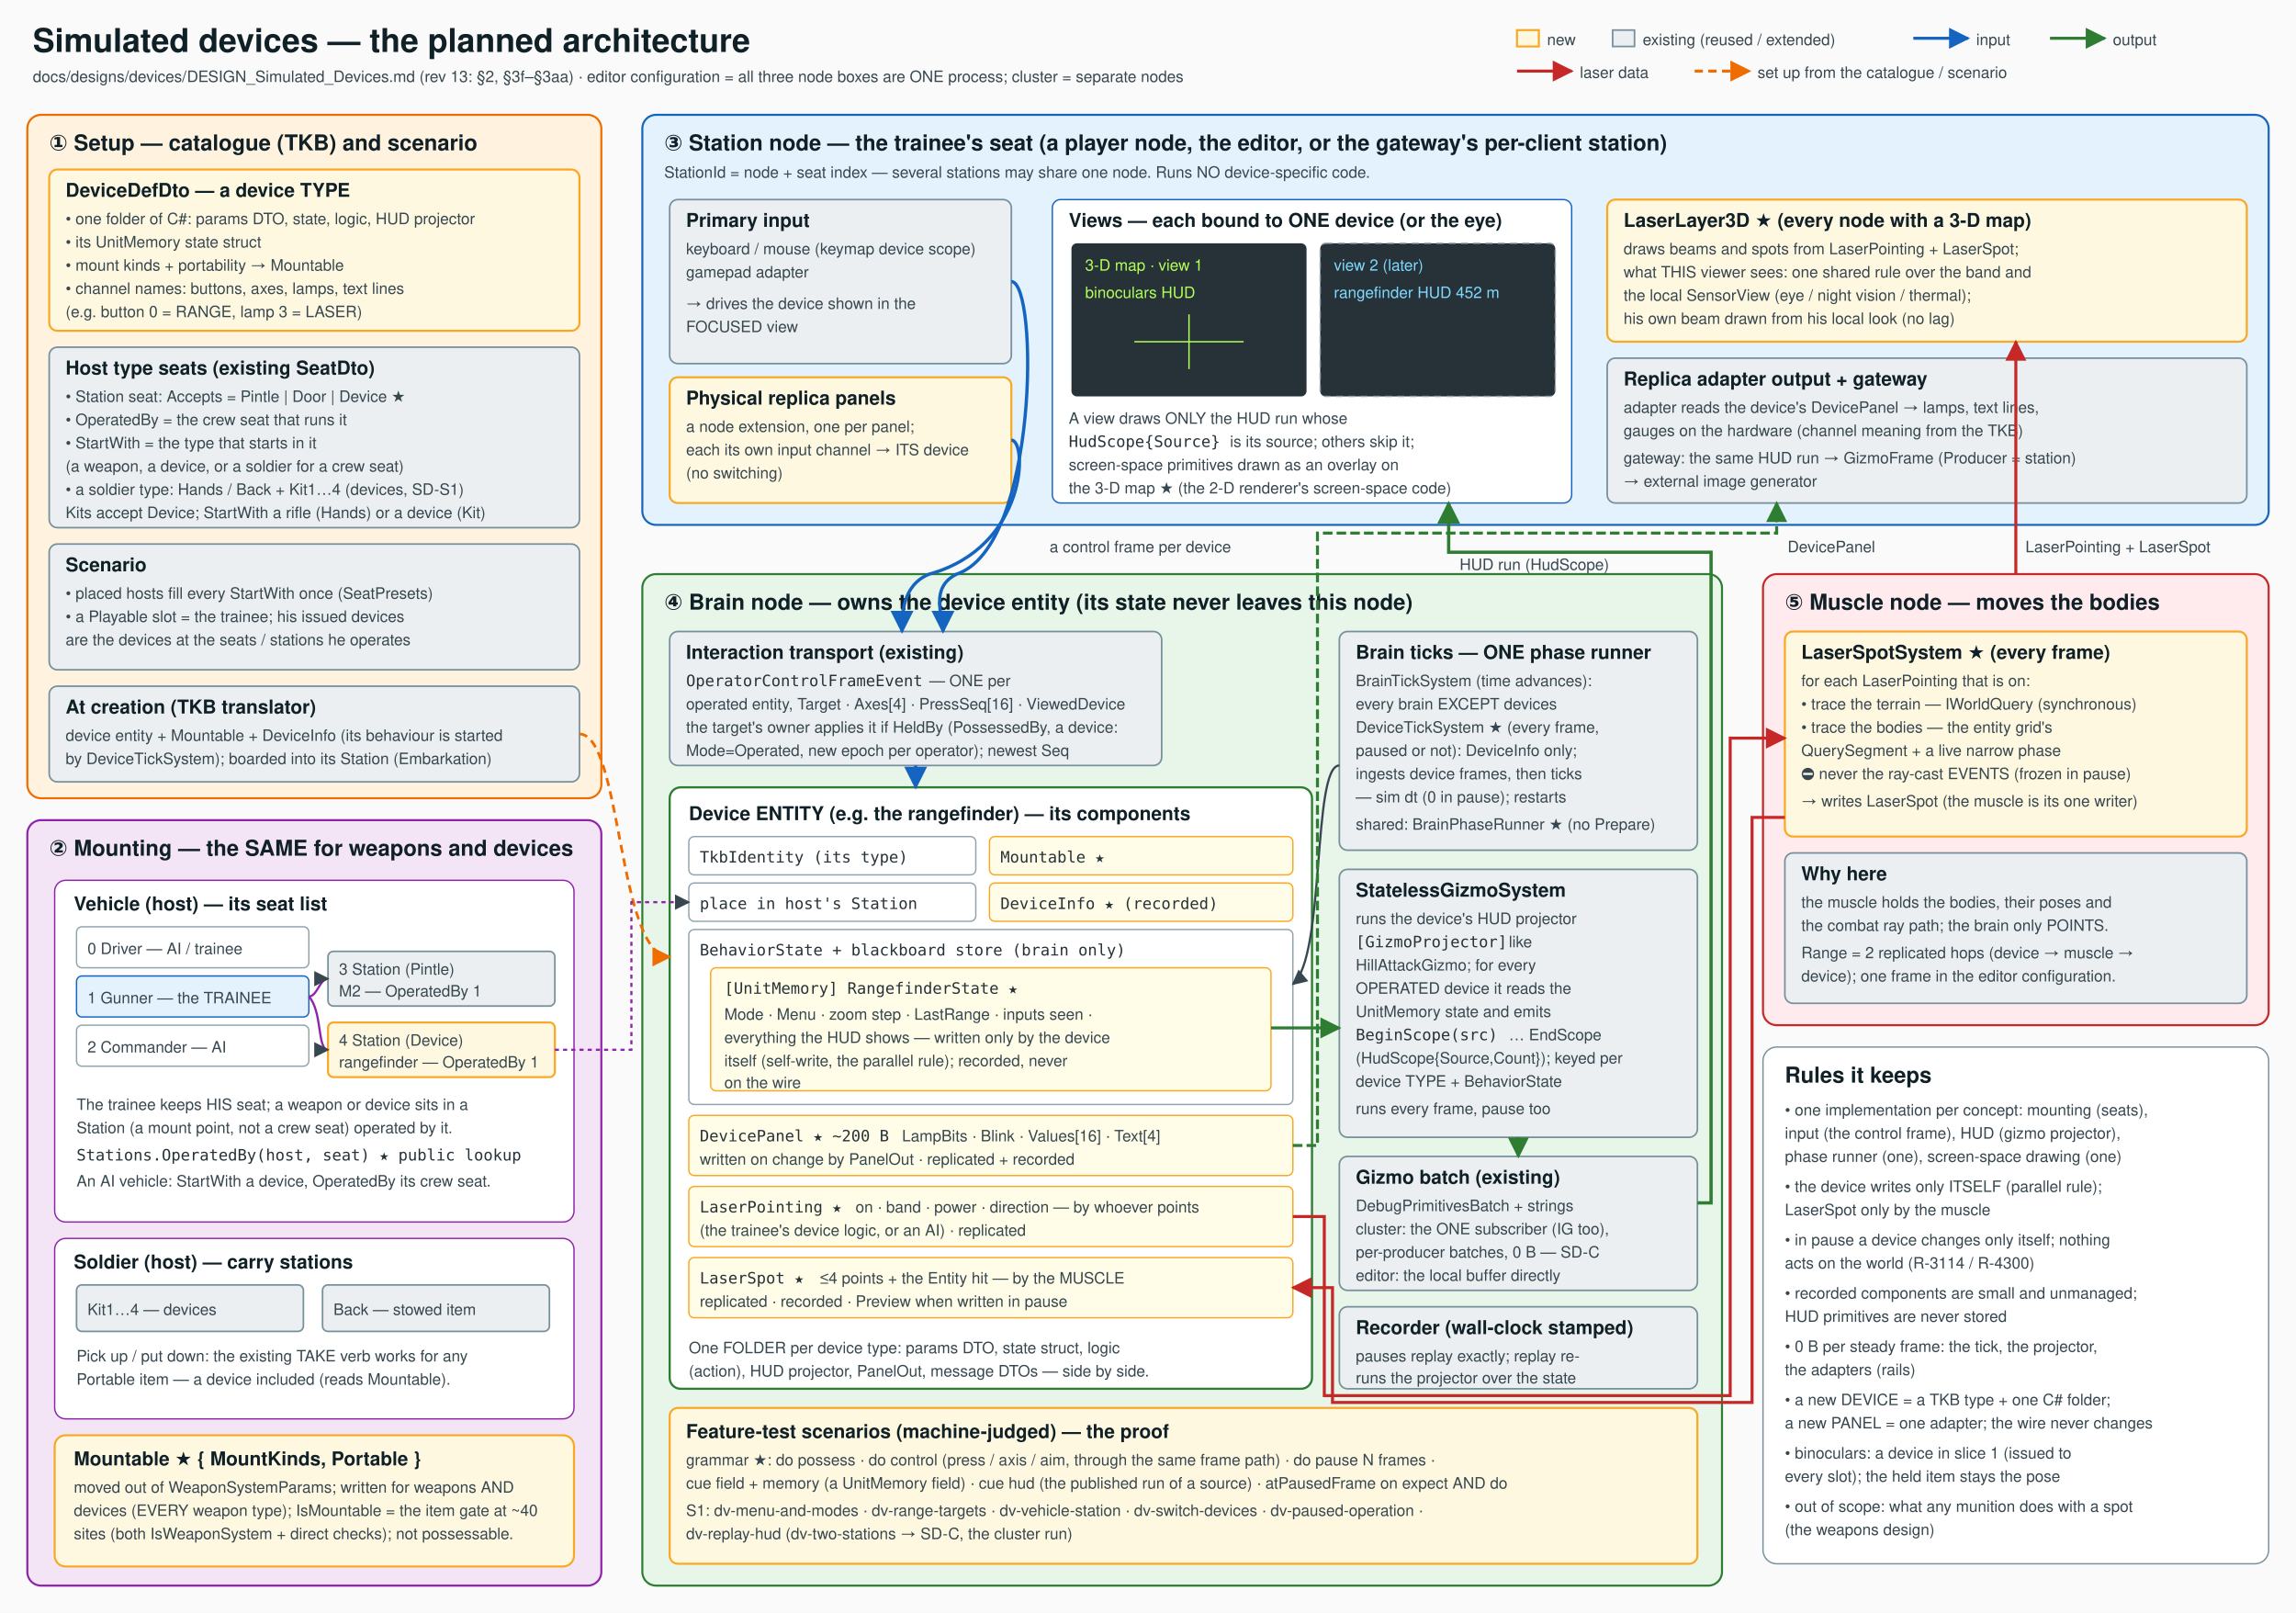
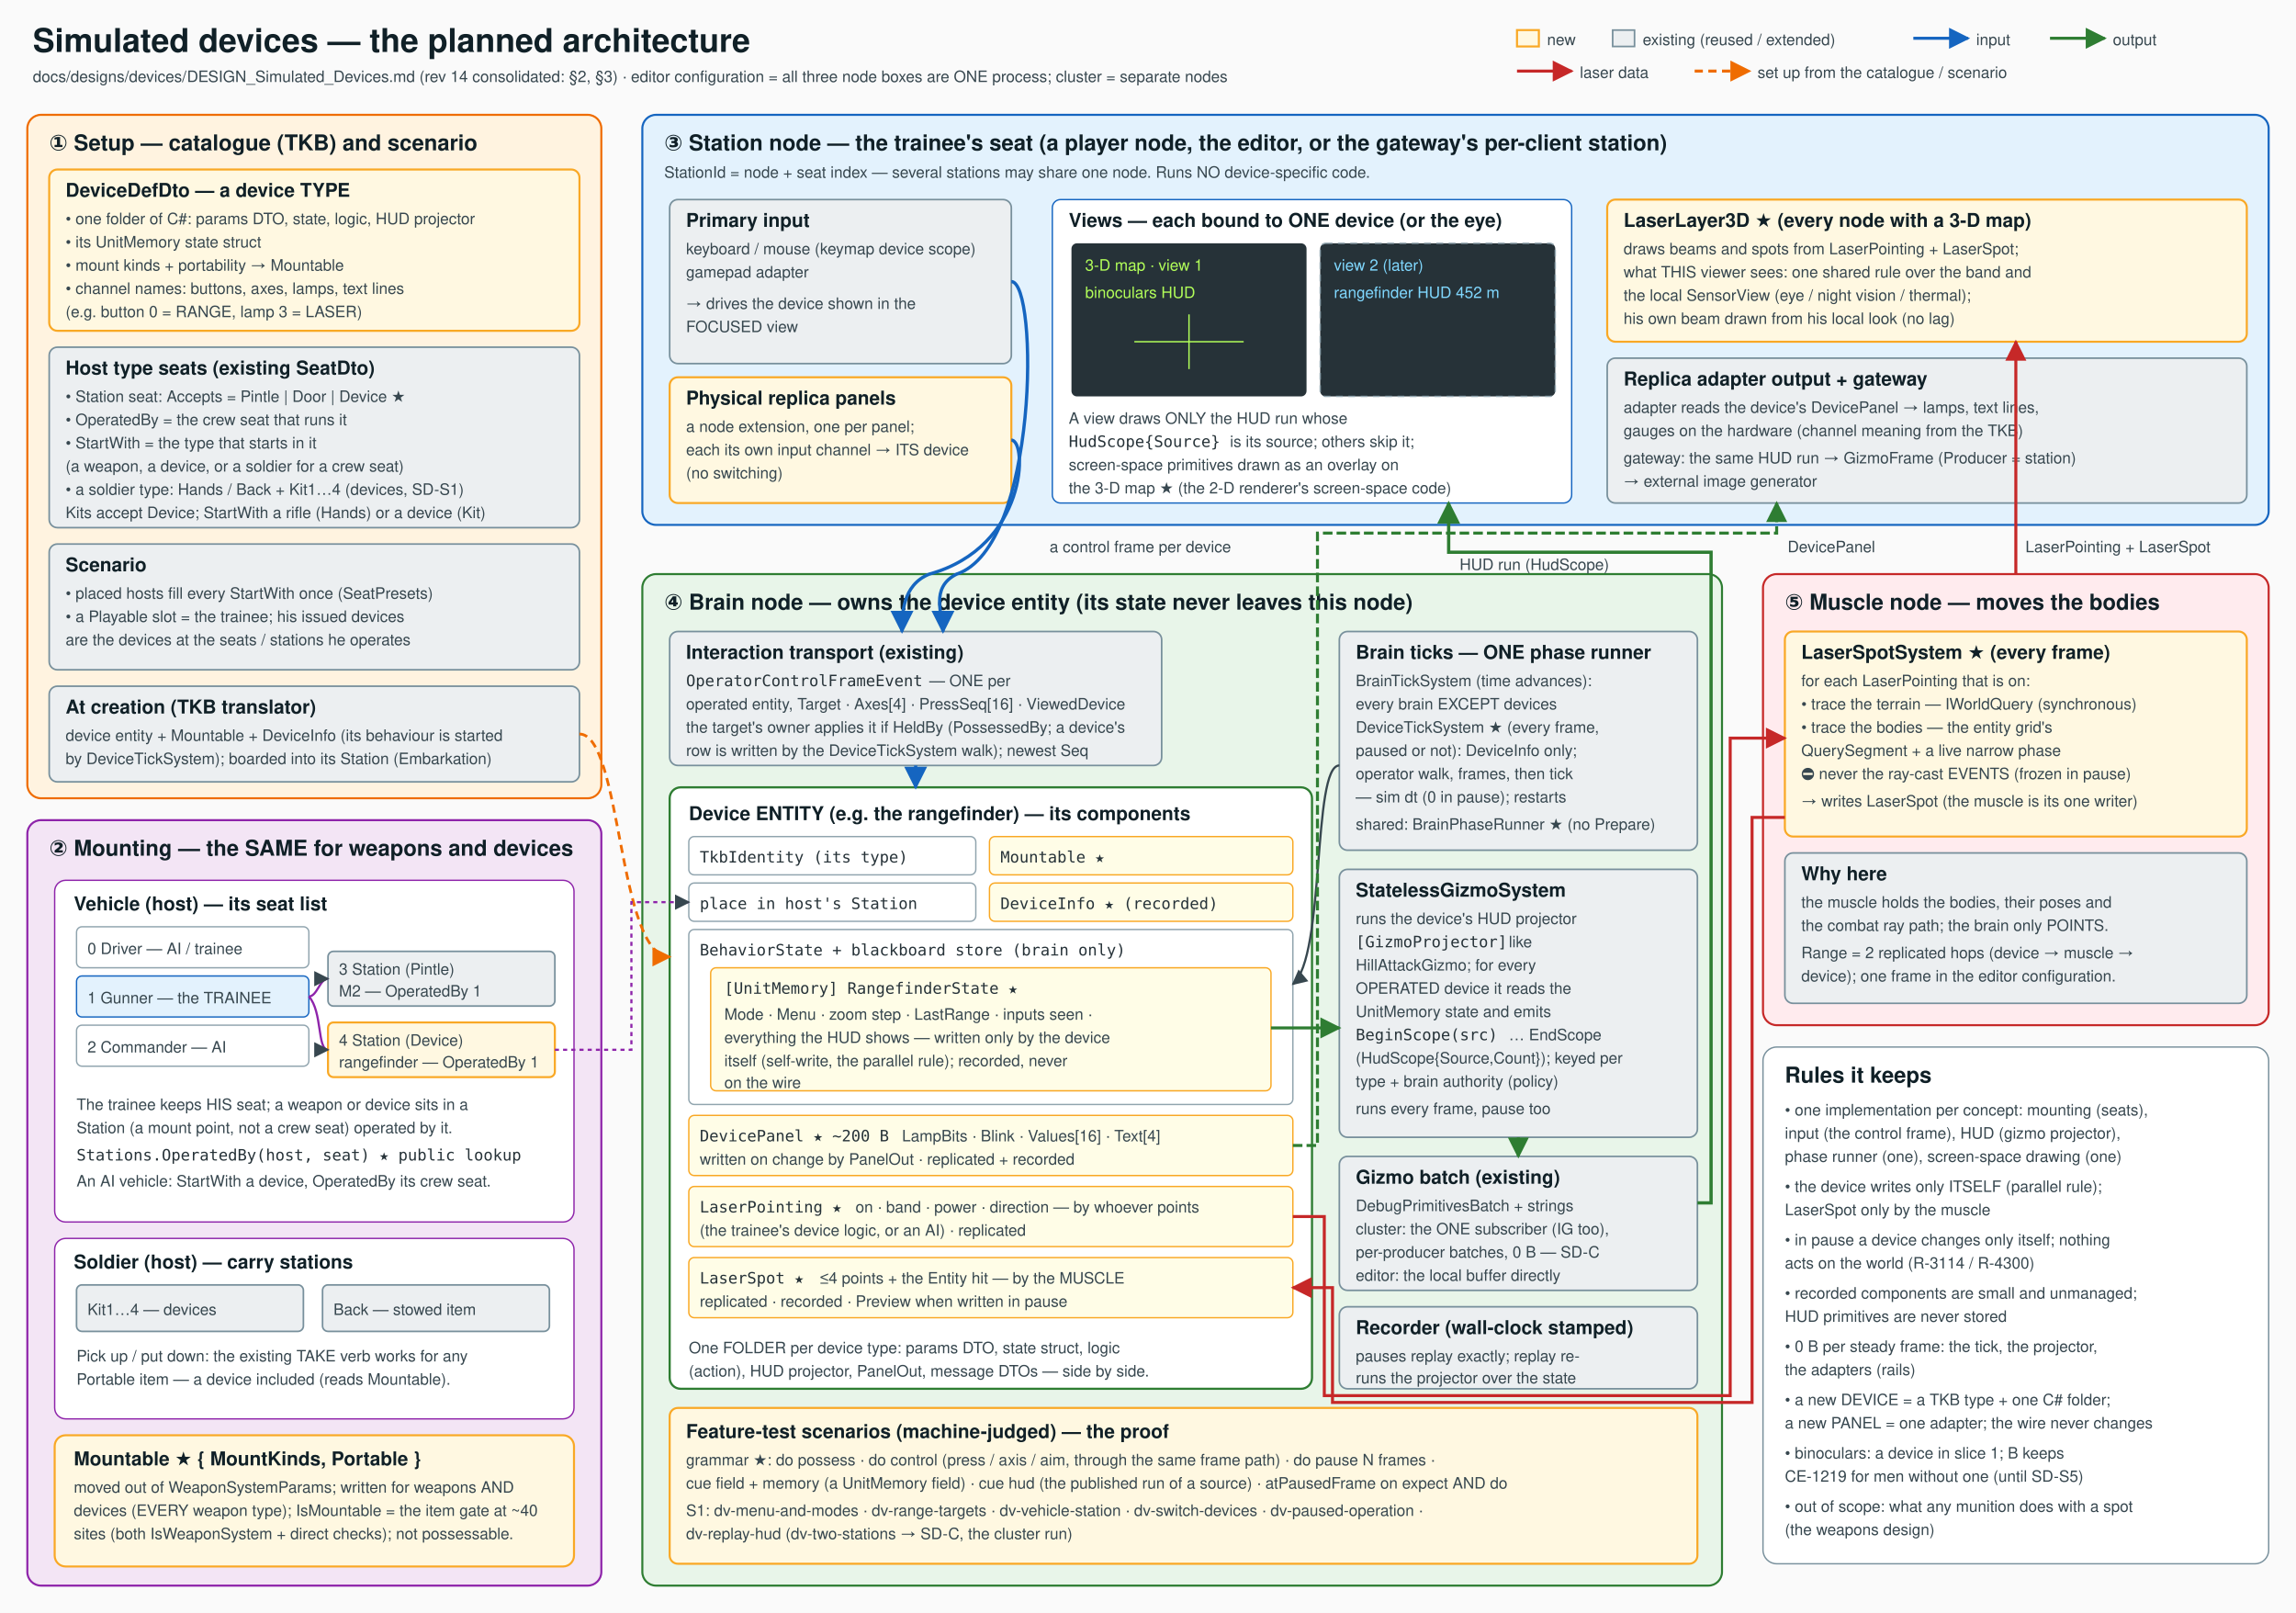
<svg xmlns="http://www.w3.org/2000/svg" width="1680" height="1180" viewBox="0 0 1680 1180" font-family="Segoe UI, Helvetica, Arial, sans-serif">
  <defs>
    <marker id="a" viewBox="0 0 10 10" refX="9" refY="5" markerWidth="7" markerHeight="7" orient="auto-start-reverse">
      <path d="M0,0 L10,5 L0,10 z" fill="#37474f" />
    </marker>
    <marker id="ab" viewBox="0 0 10 10" refX="9" refY="5" markerWidth="7" markerHeight="7" orient="auto-start-reverse">
      <path d="M0,0 L10,5 L0,10 z" fill="#1565c0" />
    </marker>
    <marker id="ag" viewBox="0 0 10 10" refX="9" refY="5" markerWidth="7" markerHeight="7" orient="auto-start-reverse">
      <path d="M0,0 L10,5 L0,10 z" fill="#2e7d32" />
    </marker>
    <marker id="ar" viewBox="0 0 10 10" refX="9" refY="5" markerWidth="7" markerHeight="7" orient="auto-start-reverse">
      <path d="M0,0 L10,5 L0,10 z" fill="#c62828" />
    </marker>
    <marker id="ao" viewBox="0 0 10 10" refX="9" refY="5" markerWidth="7" markerHeight="7" orient="auto-start-reverse">
      <path d="M0,0 L10,5 L0,10 z" fill="#ef6c00" />
    </marker>
    <style>
      .t{font-size:13px;fill:#263238}
      .s{font-size:11.5px;fill:#37474f}
      .h{font-size:16px;font-weight:700;fill:#102027}
      .h2{font-size:14px;font-weight:700;fill:#102027}
      .new{fill:#fff8e1;stroke:#f9a825;stroke-width:1.5}
      .ex{fill:#eceff1;stroke:#78909c;stroke-width:1.2}
      .comp{fill:#ffffff;stroke:#90a4ae;stroke-width:1}
      .compn{fill:#fffde7;stroke:#f9a825;stroke-width:1}
      .mono{font-family:Consolas, Menlo, monospace;font-size:11.5px;fill:#263238}
    </style>
  </defs>
  <rect width="1680" height="1180" fill="#fafafa" />
  <text x="24" y="38" font-size="24" font-weight="700" fill="#102027">Simulated devices — the planned architecture</text>
-   <text x="24" y="60" class="s">docs/designs/devices/DESIGN_Simulated_Devices.md (rev 13: §2, §3f–§3aa) · editor configuration = all three node boxes are ONE process; cluster = separate nodes</text>
+   <text x="24" y="60" class="s">docs/designs/devices/DESIGN_Simulated_Devices.md (rev 14 consolidated: §2, §3) · editor configuration = all three node boxes are ONE process; cluster = separate nodes</text>
  <g transform="translate(1110,22)">
    <rect x="0" y="0" width="16" height="12" class="new" />
    <text x="22" y="11" class="s">new</text>
    <rect x="70" y="0" width="16" height="12" class="ex" />
    <text x="92" y="11" class="s">existing (reused / extended)</text>
    <line x1="290" y1="6" x2="330" y2="6" stroke="#1565c0" stroke-width="2.2" marker-end="url(#ab)" />
    <text x="336" y="11" class="s">input</text>
    <line x1="390" y1="6" x2="430" y2="6" stroke="#2e7d32" stroke-width="2.2" marker-end="url(#ag)" />
    <text x="436" y="11" class="s">output</text>
    <line x1="0" y1="30" x2="40" y2="30" stroke="#c62828" stroke-width="2.2" marker-end="url(#ar)" />
    <text x="46" y="35" class="s">laser data</text>
    <line x1="130" y1="30" x2="170" y2="30" stroke="#ef6c00" stroke-width="2.2" stroke-dasharray="6 4" marker-end="url(#ao)" />
    <text x="176" y="35" class="s">set up from the catalogue / scenario</text>
  </g>
  <rect x="20" y="84" width="420" height="500" rx="10" fill="#fff3e0" stroke="#ef6c00" stroke-width="1.5" />
  <text x="36" y="110" class="h">① Setup — catalogue (TKB) and scenario</text>
  <rect x="36" y="124" width="388" height="118" rx="6" class="new" />
  <text x="48" y="144" class="h2">DeviceDefDto — a device TYPE</text>
  <text x="48" y="164" class="s">• one folder of C#: params DTO, state, logic, HUD projector</text>
  <text x="48" y="181" class="s">• its UnitMemory state struct</text>
  <text x="48" y="198" class="s">• mount kinds + portability → Mountable</text>
  <text x="48" y="215" class="s">• channel names: buttons, axes, lamps, text lines</text>
  <text x="48" y="232" class="s">  (e.g. button 0 = RANGE, lamp 3 = LASER)</text>
  <rect x="36" y="254" width="388" height="132" rx="6" class="ex" />
  <text x="48" y="274" class="h2">Host type seats (existing SeatDto)</text>
  <text x="48" y="294" class="s">• Station seat: Accepts = Pintle | Door | Device ★</text>
  <text x="48" y="311" class="s">• OperatedBy = the crew seat that runs it</text>
  <text x="48" y="328" class="s">• StartWith = the type that starts in it</text>
  <text x="48" y="345" class="s">  (a weapon, a device, or a soldier for a crew seat)</text>
  <text x="48" y="362" class="s">• a soldier type: Hands / Back + Kit1…4 (devices, SD-S1)</text>
  <text x="48" y="379" class="s">  Kits accept Device; StartWith a rifle (Hands) or a device (Kit)</text>
  <rect x="36" y="398" width="388" height="92" rx="6" class="ex" />
  <text x="48" y="418" class="h2">Scenario</text>
  <text x="48" y="438" class="s">• placed hosts fill every StartWith once (SeatPresets)</text>
  <text x="48" y="455" class="s">• a Playable slot = the trainee; his issued devices</text>
  <text x="48" y="472" class="s">  are the devices at the seats / stations he operates</text>
  <rect x="36" y="502" width="388" height="70" rx="6" class="ex" />
  <text x="48" y="522" class="h2">At creation (TKB translator)</text>
  <text x="48" y="542" class="s">device entity + Mountable + DeviceInfo (its behaviour is started</text>
  <text x="48" y="559" class="s">by DeviceTickSystem); boarded into its Station (Embarkation)</text>
  <rect x="20" y="600" width="420" height="560" rx="10" fill="#f3e5f5" stroke="#8e24aa" stroke-width="1.5" />
  <text x="36" y="626" class="h">② Mounting — the SAME for weapons and devices</text>
  <rect x="40" y="644" width="380" height="250" rx="8" fill="#ffffff" stroke="#8e24aa" />
  <text x="54" y="666" class="h2">Vehicle (host) — its seat list</text>
  <g class="s">
    <rect x="56" y="678" width="170" height="30" rx="4" class="comp" />
    <text x="64" y="698" class="s">0 Driver — AI / trainee</text>
    <rect x="56" y="714" width="170" height="30" rx="4" fill="#e3f2fd" stroke="#1565c0" />
    <text x="64" y="734" class="s">1 Gunner — the TRAINEE</text>
    <rect x="56" y="750" width="170" height="30" rx="4" class="comp" />
    <text x="64" y="770" class="s">2 Commander — AI</text>
    <rect x="240" y="696" width="166" height="40" rx="4" class="ex" />
    <text x="248" y="713" class="s">3 Station (Pintle)</text>
    <text x="248" y="729" class="s">M2 — OperatedBy 1</text>
    <rect x="240" y="748" width="166" height="40" rx="4" class="new" />
    <text x="248" y="765" class="s">4 Station (Device)</text>
    <text x="248" y="781" class="s">rangefinder — OperatedBy 1</text>
  </g>
  <path d="M226,729 C232,729 234,716 240,716" fill="none" stroke="#8e24aa" stroke-width="1.6" marker-end="url(#a)" />
  <path d="M226,729 C236,740 232,768 240,768" fill="none" stroke="#8e24aa" stroke-width="1.6" marker-end="url(#a)" />
  <text x="56" y="812" class="s">The trainee keeps HIS seat; a weapon or device sits in a</text>
  <text x="56" y="829" class="s">Station (a mount point, not a crew seat) operated by it.</text>
  <text x="56" y="849" class="mono">Stations.OperatedBy(host, seat) ★ public lookup</text>
  <text x="56" y="868" class="s">An AI vehicle: StartWith a device, OperatedBy its crew seat.</text>
  <rect x="40" y="906" width="380" height="132" rx="8" fill="#ffffff" stroke="#8e24aa" />
  <text x="54" y="928" class="h2">Soldier (host) — carry stations</text>
  <rect x="56" y="940" width="166" height="34" rx="4" class="ex" />
  <text x="64" y="962" class="s">Kit1…4 — devices</text>
  <rect x="236" y="940" width="166" height="34" rx="4" class="ex" />
  <text x="244" y="962" class="s">Back — stowed item</text>
  <text x="56" y="996" class="s">Pick up / put down: the existing TAKE verb works for any</text>
  <text x="56" y="1013" class="s">Portable item — a device included (reads Mountable).</text>
  <rect x="40" y="1050" width="380" height="96" rx="8" class="new" />
  <text x="54" y="1072" class="h2">Mountable ★ { MountKinds, Portable }</text>
  <text x="54" y="1092" class="s">moved out of WeaponSystemParams; written for weapons AND</text>
  <text x="54" y="1109" class="s">devices (EVERY weapon type); IsMountable = the item gate at ~40</text>
  <text x="54" y="1126" class="s">sites (both IsWeaponSystem + direct checks); not possessable.</text>
  <rect x="470" y="84" width="1190" height="300" rx="10" fill="#e3f2fd" stroke="#1565c0" stroke-width="1.5" />
  <text x="486" y="110" class="h">③ Station node — the trainee's seat (a player node, the editor, or the gateway's per-client station)</text>
  <text x="486" y="130" class="s">StationId = node + seat index — several stations may share one node. Runs NO device-specific code.</text>
  <rect x="490" y="146" width="250" height="120" rx="6" class="ex" />
  <text x="502" y="166" class="h2">Primary input</text>
  <text x="502" y="186" class="s">keyboard / mouse (keymap device scope)</text>
  <text x="502" y="203" class="s">gamepad adapter</text>
  <text x="502" y="226" class="s">→ drives the device shown in the</text>
  <text x="502" y="243" class="s">   FOCUSED view</text>
  <rect x="490" y="276" width="250" height="92" rx="6" class="new" />
  <text x="502" y="296" class="h2">Physical replica panels</text>
  <text x="502" y="316" class="s">a node extension, one per panel;</text>
  <text x="502" y="333" class="s">each its own input channel → ITS device</text>
  <text x="502" y="350" class="s">(no switching)</text>
  <rect x="770" y="146" width="380" height="222" rx="6" fill="#ffffff" stroke="#1565c0" />
  <text x="782" y="166" class="h2">Views — each bound to ONE device (or the eye)</text>
  <rect x="784" y="178" width="172" height="112" rx="4" fill="#263238" />
  <text x="794" y="198" font-size="11.5" fill="#b2ff59">3-D map · view 1</text>
  <text x="794" y="218" font-size="11.5" fill="#b2ff59">binoculars HUD</text>
  <line x1="830" y1="250" x2="910" y2="250" stroke="#b2ff59" />
  <line x1="870" y1="230" x2="870" y2="270" stroke="#b2ff59" />
  <rect x="966" y="178" width="172" height="112" rx="4" fill="#263238" stroke-dasharray="5 4" stroke="#90a4ae" />
  <text x="976" y="198" font-size="11.5" fill="#80d8ff">view 2 (later)</text>
  <text x="976" y="218" font-size="11.5" fill="#80d8ff">rangefinder HUD  452 m</text>
  <text x="782" y="310" class="s">A view draws ONLY the HUD run whose</text>
  <text x="782" y="327" class="mono">HudScope{Source}</text>
  <text x="900" y="327" class="s"> is its source; others skip it;</text>
  <text x="782" y="344" class="s">screen-space primitives drawn as an overlay on</text>
  <text x="782" y="361" class="s">the 3-D map ★ (the 2-D renderer's screen-space code)</text>
  <rect x="1176" y="146" width="468" height="104" rx="6" class="new" />
  <text x="1188" y="166" class="h2">LaserLayer3D ★ (every node with a 3-D map)</text>
  <text x="1188" y="186" class="s">draws beams and spots from LaserPointing + LaserSpot;</text>
  <text x="1188" y="203" class="s">what THIS viewer sees: one shared rule over the band and</text>
  <text x="1188" y="220" class="s">the local SensorView (eye / night vision / thermal);</text>
  <text x="1188" y="237" class="s">his own beam drawn from his local look (no lag)</text>
  <rect x="1176" y="262" width="468" height="106" rx="6" class="ex" />
  <text x="1188" y="282" class="h2">Replica adapter output + gateway</text>
  <text x="1188" y="302" class="s">adapter reads the device's DevicePanel → lamps, text lines,</text>
  <text x="1188" y="319" class="s">gauges on the hardware (channel meaning from the TKB)</text>
  <text x="1188" y="339" class="s">gateway: the same HUD run → GizmoFrame (Producer = station)</text>
  <text x="1188" y="356" class="s">→ external image generator</text>
  <rect x="470" y="420" width="790" height="740" rx="10" fill="#e8f5e9" stroke="#2e7d32" stroke-width="1.5" />
  <text x="486" y="446" class="h">④ Brain node — owns the device entity (its state never leaves this node)</text>
  <rect x="490" y="462" width="360" height="98" rx="6" class="ex" />
  <text x="502" y="482" class="h2">Interaction transport (existing)</text>
  <text x="502" y="502" class="mono">OperatorControlFrameEvent</text>
  <text x="680" y="502" class="s"> — ONE per</text>
  <text x="502" y="519" class="s">operated entity, Target · Axes[4] · PressSeq[16] · ViewedDevice</text>
-   <text x="502" y="536" class="s">the target's owner applies it if HeldBy (PossessedBy, a device:</text>
-   <text x="502" y="553" class="s">Mode=Operated, new epoch per operator); newest Seq</text>
+   <text x="502" y="536" class="s">the target's owner applies it if HeldBy (PossessedBy; a device's</text>
+   <text x="502" y="553" class="s">row is written by the DeviceTickSystem walk); newest Seq</text>
  <rect x="490" y="576" width="470" height="440" rx="8" fill="#ffffff" stroke="#2e7d32" stroke-width="1.6" />
  <text x="504" y="600" class="h2">Device ENTITY (e.g. the rangefinder) — its components</text>
  <rect x="504" y="612" width="210" height="28" rx="4" class="comp" />
  <text x="512" y="631" class="mono">TkbIdentity (its type)</text>
  <rect x="724" y="612" width="222" height="28" rx="4" class="compn" />
  <text x="732" y="631" class="mono">Mountable ★</text>
  <rect x="724" y="646" width="222" height="28" rx="4" class="compn" />
  <text x="732" y="665" class="mono">DeviceInfo ★ (recorded)</text>
  <rect x="504" y="646" width="210" height="28" rx="4" class="comp" />
  <text x="512" y="665" class="mono">place in host's Station</text>
  <rect x="504" y="680" width="442" height="128" rx="4" class="comp" />
  <text x="512" y="699" class="mono">BehaviorState + blackboard store (brain only)</text>
  <rect x="520" y="708" width="410" height="90" rx="4" class="compn" />
  <text x="530" y="727" class="mono">[UnitMemory] RangefinderState ★</text>
  <text x="530" y="746" class="s">Mode · Menu · zoom step · LastRange · inputs seen ·</text>
  <text x="530" y="763" class="s">everything the HUD shows — written only by the device</text>
  <text x="530" y="780" class="s">itself (self-write, the parallel rule); recorded, never</text>
  <text x="530" y="796" class="s">on the wire</text>
  <rect x="504" y="816" width="442" height="44" rx="4" class="compn" />
  <text x="512" y="835" class="mono">DevicePanel ★ ~200 B</text>
  <text x="660" y="835" class="s">LampBits · Blink · Values[16] · Text[4]</text>
  <text x="512" y="852" class="s">written on change by PanelOut · replicated + recorded</text>
  <rect x="504" y="868" width="442" height="44" rx="4" class="compn" />
  <text x="512" y="887" class="mono">LaserPointing ★</text>
  <text x="626" y="887" class="s">on · band · power · direction — by whoever points</text>
  <text x="512" y="904" class="s">(the trainee's device logic, or an AI) · replicated</text>
  <rect x="504" y="920" width="442" height="44" rx="4" class="compn" />
  <text x="512" y="939" class="mono">LaserSpot ★</text>
  <text x="600" y="939" class="s">≤4 points + the Entity hit — by the MUSCLE</text>
  <text x="512" y="956" class="s">replicated · recorded · Preview when written in pause</text>
  <text x="504" y="990" class="s">One FOLDER per device type: params DTO, state struct, logic</text>
  <text x="504" y="1007" class="s">(action), HUD projector, PanelOut, message DTOs — side by side.</text>
  <rect x="980" y="462" width="262" height="160" rx="6" class="ex" />
  <text x="992" y="482" class="h2">Brain ticks — ONE phase runner</text>
  <text x="992" y="502" class="s">BrainTickSystem (time advances):</text>
  <text x="992" y="519" class="s">  every brain EXCEPT devices</text>
  <text x="992" y="536" class="s">DeviceTickSystem ★ (every frame,</text>
  <text x="992" y="553" class="s">  paused or not): DeviceInfo only;</text>
-   <text x="992" y="570" class="s">  ingests device frames, then ticks</text>
+   <text x="992" y="570" class="s">  operator walk, frames, then tick</text>
  <text x="992" y="587" class="s">  — sim dt (0 in pause); restarts</text>
  <text x="992" y="607" class="s">shared: BrainPhaseRunner ★ (no Prepare)</text>
  <rect x="980" y="636" width="262" height="196" rx="6" class="ex" />
  <text x="992" y="656" class="h2">StatelessGizmoSystem</text>
  <text x="992" y="676" class="s">runs the device's HUD projector</text>
  <text x="992" y="693" class="mono">[GizmoProjector]</text>
  <text x="1104" y="693" class="s"> like</text>
  <text x="992" y="710" class="s">HillAttackGizmo; for every</text>
  <text x="992" y="727" class="s">OPERATED device it reads the</text>
  <text x="992" y="744" class="s">UnitMemory state and emits</text>
  <text x="992" y="761" class="mono">BeginScope(src)</text>
  <text x="1104" y="761" class="s"> … EndScope</text>
  <text x="992" y="778" class="s">(HudScope{Source,Count}); keyed per</text>
-   <text x="992" y="795" class="s">device TYPE + BehaviorState</text>
+   <text x="992" y="795" class="s">type + brain authority (policy)</text>
  <text x="992" y="815" class="s">runs every frame, pause too</text>
  <rect x="980" y="846" width="262" height="98" rx="6" class="ex" />
  <text x="992" y="866" class="h2">Gizmo batch (existing)</text>
  <text x="992" y="886" class="s">DebugPrimitivesBatch + strings</text>
  <text x="992" y="903" class="s">cluster: the ONE subscriber (IG too),</text>
  <text x="992" y="920" class="s">per-producer batches, 0 B — SD-C</text>
  <text x="992" y="937" class="s">editor: the local buffer directly</text>
  <rect x="980" y="956" width="262" height="60" rx="6" class="ex" />
  <text x="992" y="976" class="h2">Recorder (wall-clock stamped)</text>
  <text x="992" y="996" class="s">pauses replay exactly; replay re-</text>
  <text x="992" y="1012" class="s">runs the projector over the state</text>
  <rect x="490" y="1030" width="752" height="114" rx="6" class="new" />
  <text x="502" y="1052" class="h2">Feature-test scenarios (machine-judged) — the proof</text>
  <text x="502" y="1072" class="s">grammar ★: do possess · do control (press / axis / aim, through the same frame path) · do pause N frames ·</text>
  <text x="502" y="1089" class="s">cue field + memory (a UnitMemory field) · cue hud (the published run of a source) · atPausedFrame on expect AND do</text>
  <text x="502" y="1109" class="s">S1: dv-menu-and-modes · dv-range-targets · dv-vehicle-station · dv-switch-devices · dv-paused-operation ·</text>
  <text x="502" y="1126" class="s">    dv-replay-hud   (dv-two-stations → SD-C, the cluster run)</text>
  <rect x="1290" y="420" width="370" height="330" rx="10" fill="#ffebee" stroke="#c62828" stroke-width="1.5" />
  <text x="1306" y="446" class="h">⑤ Muscle node — moves the bodies</text>
  <rect x="1306" y="462" width="338" height="150" rx="6" class="new" />
  <text x="1318" y="482" class="h2">LaserSpotSystem ★ (every frame)</text>
  <text x="1318" y="502" class="s">for each LaserPointing that is on:</text>
  <text x="1318" y="519" class="s">• trace the terrain — IWorldQuery (synchronous)</text>
  <text x="1318" y="536" class="s">• trace the bodies — the entity grid's</text>
  <text x="1318" y="553" class="s">  QuerySegment + a live narrow phase</text>
  <text x="1318" y="570" class="s">⛔ never the ray-cast EVENTS (frozen in pause)</text>
  <text x="1318" y="590" class="s">→ writes LaserSpot (the muscle is its one writer)</text>
  <rect x="1306" y="624" width="338" height="110" rx="6" class="ex" />
  <text x="1318" y="644" class="h2">Why here</text>
  <text x="1318" y="664" class="s">the muscle holds the bodies, their poses and</text>
  <text x="1318" y="681" class="s">the combat ray path; the brain only POINTS.</text>
  <text x="1318" y="701" class="s">Range = 2 replicated hops (device → muscle →</text>
  <text x="1318" y="718" class="s">device); one frame in the editor configuration.</text>
  <rect x="1290" y="766" width="370" height="378" rx="10" fill="#ffffff" stroke="#78909c" />
  <text x="1306" y="792" class="h">Rules it keeps</text>
  <text x="1306" y="816" class="s">• one implementation per concept: mounting (seats),</text>
  <text x="1306" y="833" class="s">  input (the control frame), HUD (gizmo projector),</text>
  <text x="1306" y="850" class="s">  phase runner (one), screen-space drawing (one)</text>
  <text x="1306" y="872" class="s">• the device writes only ITSELF (parallel rule);</text>
  <text x="1306" y="889" class="s">  LaserSpot only by the muscle</text>
  <text x="1306" y="911" class="s">• in pause a device changes only itself; nothing</text>
  <text x="1306" y="928" class="s">  acts on the world (R-3114 / R-4300)</text>
  <text x="1306" y="950" class="s">• recorded components are small and unmanaged;</text>
  <text x="1306" y="967" class="s">  HUD primitives are never stored</text>
  <text x="1306" y="989" class="s">• 0 B per steady frame: the tick, the projector,</text>
  <text x="1306" y="1006" class="s">  the adapters (rails)</text>
  <text x="1306" y="1028" class="s">• a new DEVICE = a TKB type + one C# folder;</text>
  <text x="1306" y="1045" class="s">  a new PANEL = one adapter; the wire never changes</text>
-   <text x="1306" y="1067" class="s">• binoculars: a device in slice 1 (issued to</text>
-   <text x="1306" y="1084" class="s">  every slot); the held item stays the pose</text>
+   <text x="1306" y="1067" class="s">• binoculars: a device in slice 1; B keeps</text>
+   <text x="1306" y="1084" class="s">  CE-1219 for men without one (until SD-S5)</text>
  <text x="1306" y="1106" class="s">• out of scope: what any munition does with a spot</text>
  <text x="1306" y="1123" class="s">  (the weapons design)</text>
  <path d="M424,537 C455,537 452,700 490,700" fill="none" stroke="#ef6c00" stroke-width="2" stroke-dasharray="6 4" marker-end="url(#ao)" />
  <path d="M406,768 L462,768 L462,660 L504,660" fill="none" stroke="#8e24aa" stroke-width="1.6" stroke-dasharray="3 3" marker-end="url(#a)" />
  <path d="M740,206 C760,206 760,400 700,420 C680,430 690,450 690,462" fill="none" stroke="#1565c0" stroke-width="2.4" marker-end="url(#ab)" />
  <path d="M740,322 C752,322 752,400 680,420 C660,428 660,450 660,462" fill="none" stroke="#1565c0" stroke-width="2.4" marker-end="url(#ab)" />
  <text x="768" y="404" class="s" fill="#1565c0">a control frame per device</text>
  <path d="M670,560 L670,576" stroke="#1565c0" stroke-width="2.4" marker-end="url(#ab)" />
  <path d="M980,560 C960,560 970,700 946,720" fill="none" stroke="#37474f" stroke-width="1.6" marker-end="url(#a)" />
  <path d="M930,752 L980,752" fill="none" stroke="#2e7d32" stroke-width="2.2" marker-end="url(#ag)" />
  <path d="M1111,832 L1111,846" stroke="#2e7d32" stroke-width="2.2" marker-end="url(#ag)" />
  <path d="M1242,880 L1252,880 L1252,404 L1060,404 L1060,368" fill="none" stroke="#2e7d32" stroke-width="2.4" marker-end="url(#ag)" />
  <text x="1068" y="417" class="s" fill="#2e7d32">HUD run (HudScope)</text>
  <path d="M946,838 L964,838 L964,390 L1300,390 L1300,368" fill="none" stroke="#2e7d32" stroke-width="2.2" stroke-dasharray="7 3" marker-end="url(#ag)" />
  <text x="1308" y="404" class="s" fill="#2e7d32">DevicePanel</text>
  <path d="M946,890 L969,890 L969,1021 L1266,1021 L1266,540 L1306,540" fill="none" stroke="#c62828" stroke-width="2.2" marker-end="url(#ar)" />
  <path d="M1306,598 L1282,598 L1282,1026 L975,1026 L975,942 L946,942" fill="none" stroke="#c62828" stroke-width="2.2" marker-end="url(#ar)" />
  <path d="M1475,420 L1475,250" stroke="#c62828" stroke-width="2.2" marker-end="url(#ar)" />
  <text x="1482" y="404" class="s" fill="#c62828">LaserPointing + LaserSpot</text>
</svg>
